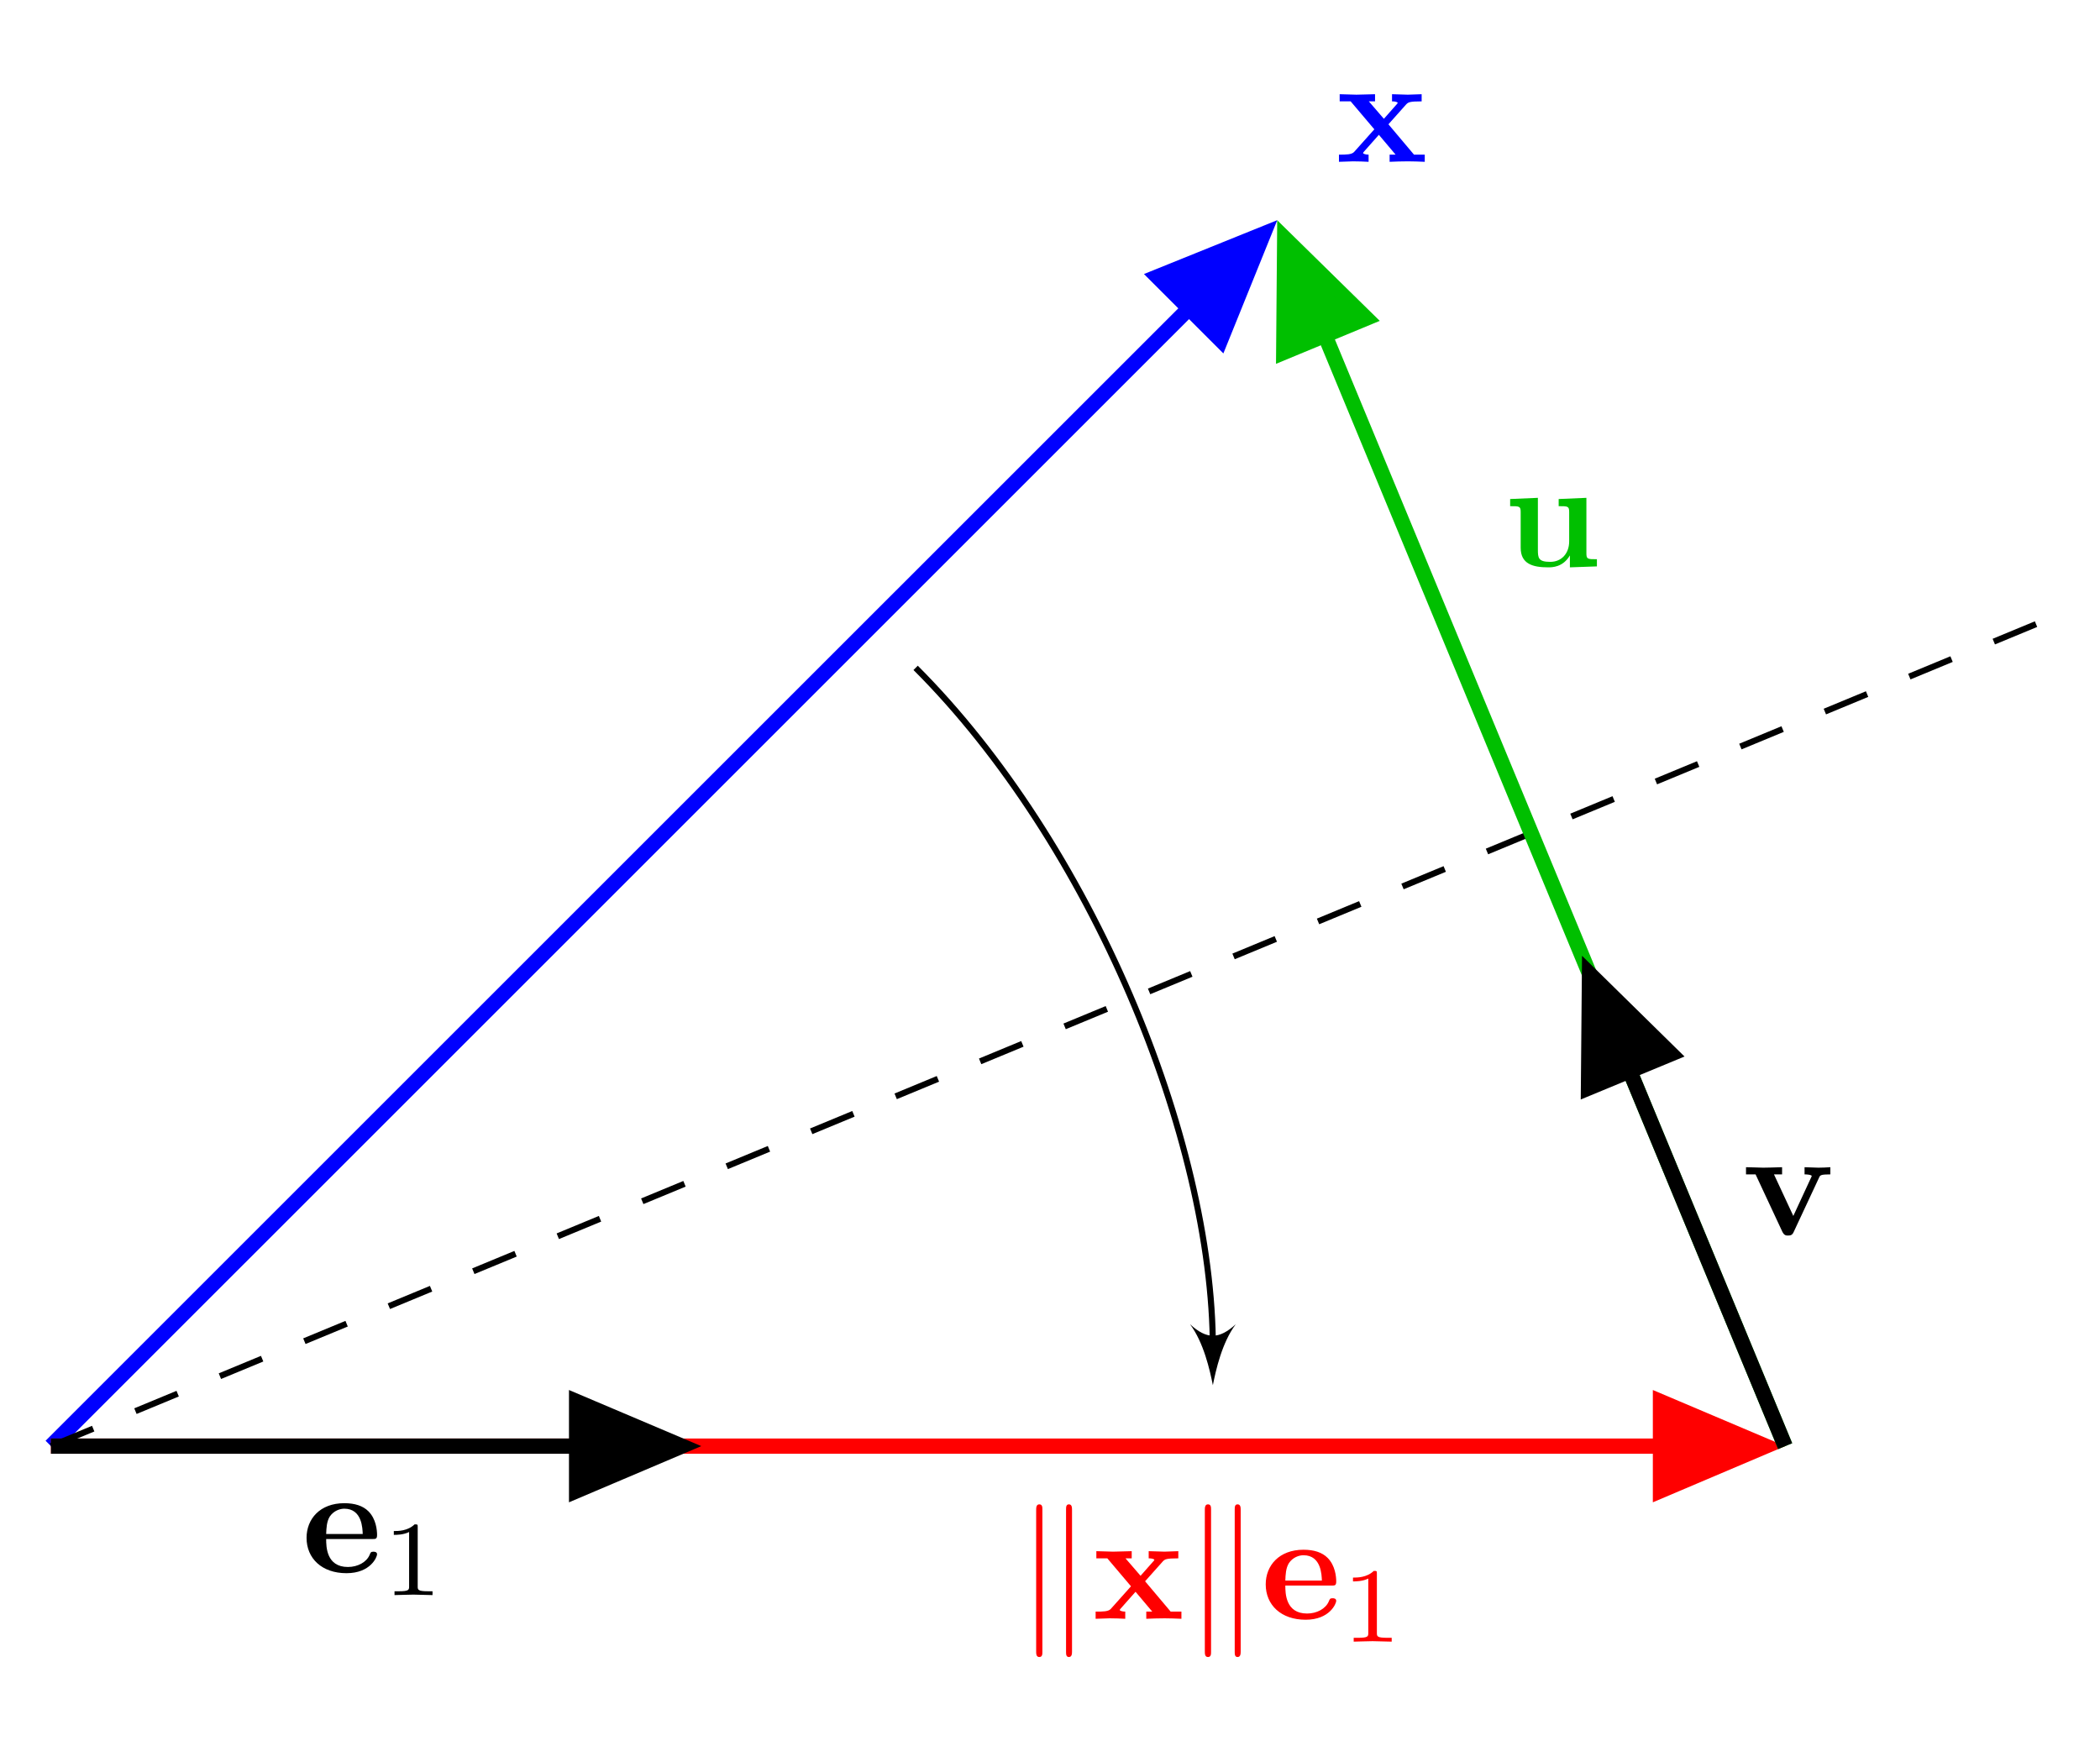
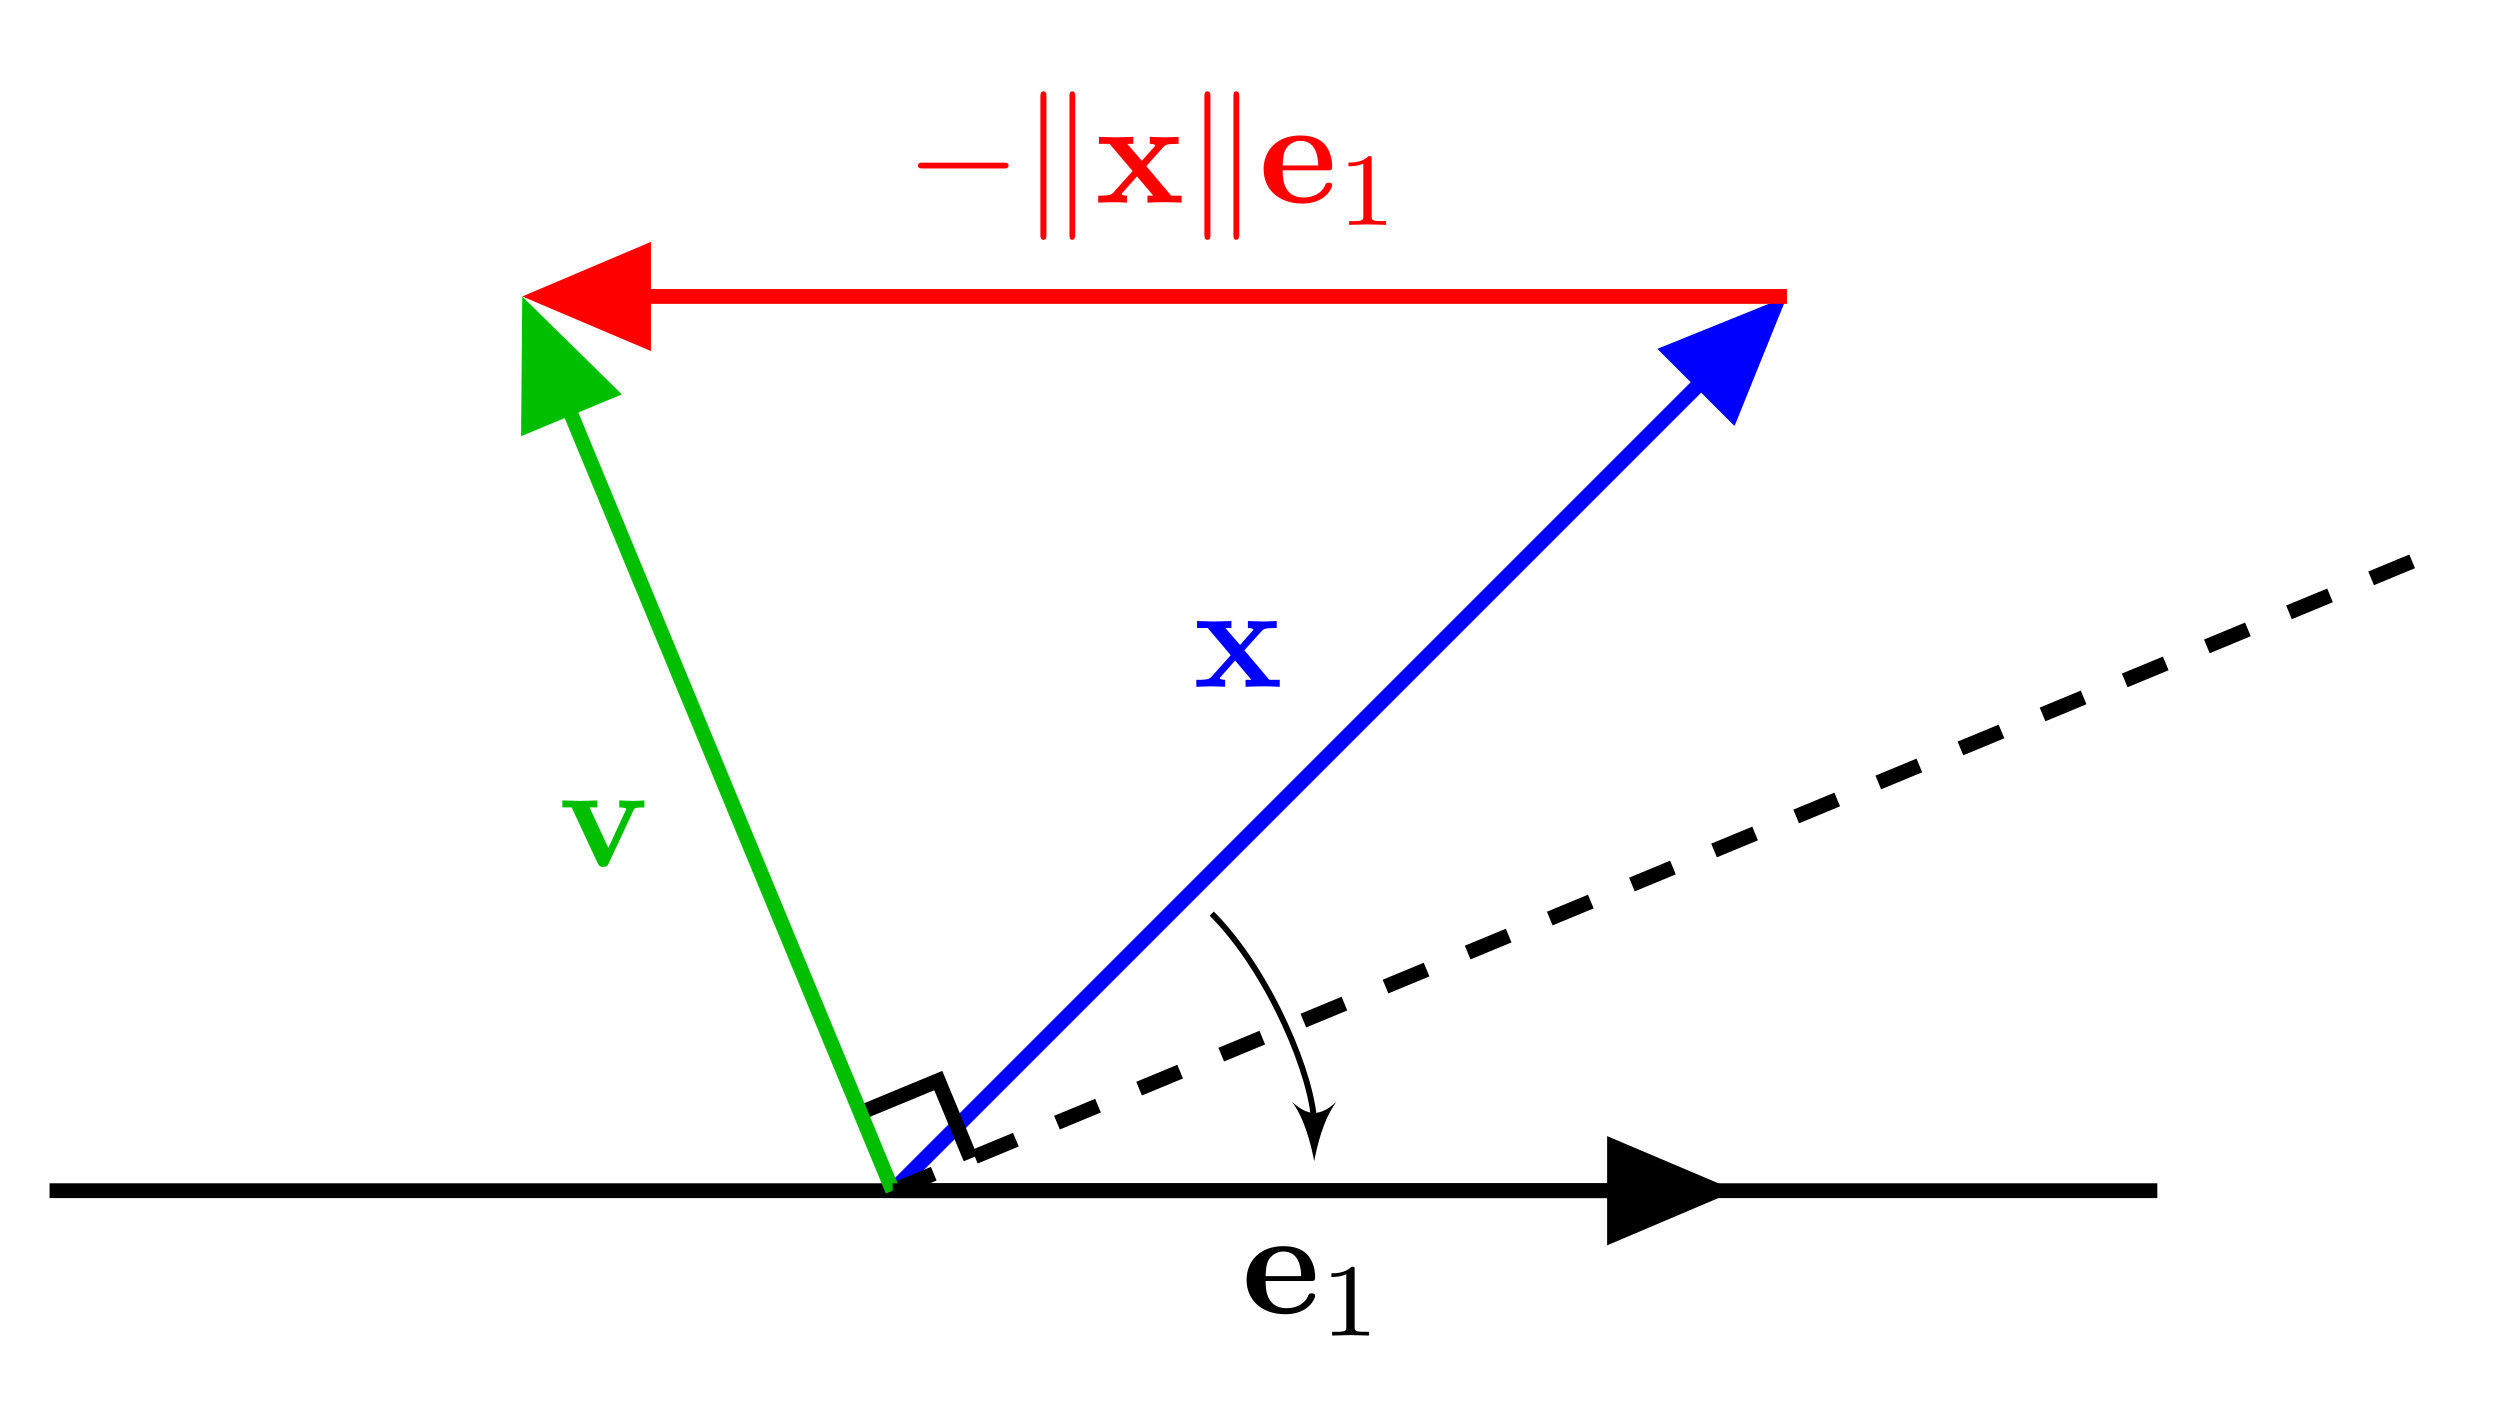
- <svg xmlns="http://www.w3.org/2000/svg" xmlns:xlink="http://www.w3.org/1999/xlink" width="137.305pt" height="114.511pt" viewBox="0 0 137.305 114.511" version="1.1">
+ <svg xmlns="http://www.w3.org/2000/svg" xmlns:xlink="http://www.w3.org/1999/xlink" width="168.109" height="95.961" viewBox="0 0 168.109 95.961">
  <defs>
    <g>
-       <symbol overflow="visible" id="glyph0-0">
-         <path style="stroke:none;" d="" />
-       </symbol>
-       <symbol overflow="visible" id="glyph0-1">
-         <path style="stroke:none;" d="M 3.453 -2.453 L 4.609 -3.75 C 4.75 -3.891 4.812 -3.953 5.625 -3.953 L 5.625 -4.422 C 5.281 -4.406 4.766 -4.391 4.719 -4.391 C 4.469 -4.391 3.969 -4.422 3.688 -4.422 L 3.688 -3.953 C 3.828 -3.953 3.953 -3.938 4.062 -3.875 C 4.031 -3.812 4.031 -3.781 3.984 -3.75 L 3.156 -2.812 L 2.172 -3.953 L 2.578 -3.953 L 2.578 -4.422 C 2.312 -4.422 1.688 -4.391 1.359 -4.391 C 1.047 -4.391 0.594 -4.422 0.266 -4.422 L 0.266 -3.953 L 0.984 -3.953 L 2.531 -2.125 L 1.219 -0.656 C 1.062 -0.469 0.703 -0.469 0.219 -0.469 L 0.219 0 C 0.562 -0.016 1.094 -0.031 1.141 -0.031 C 1.391 -0.031 1.969 -0.016 2.156 0 L 2.156 -0.469 C 1.984 -0.469 1.797 -0.516 1.797 -0.578 C 1.797 -0.594 1.797 -0.594 1.859 -0.672 L 2.828 -1.766 L 3.922 -0.469 L 3.531 -0.469 L 3.531 0 C 3.797 -0.016 4.406 -0.031 4.734 -0.031 C 5.047 -0.031 5.5 -0.016 5.828 0 L 5.828 -0.469 L 5.125 -0.469 Z M 3.453 -2.453 " />
-       </symbol>
-       <symbol overflow="visible" id="glyph0-2">
-         <path style="stroke:none;" d="M 4.609 -2.172 C 4.828 -2.172 4.922 -2.172 4.922 -2.438 C 4.922 -2.75 4.859 -3.484 4.359 -3.984 C 4 -4.344 3.469 -4.516 2.781 -4.516 C 1.188 -4.516 0.312 -3.484 0.312 -2.25 C 0.312 -0.906 1.312 0.062 2.922 0.062 C 4.5 0.062 4.922 -1 4.922 -1.172 C 4.922 -1.344 4.734 -1.344 4.688 -1.344 C 4.516 -1.344 4.5 -1.297 4.438 -1.141 C 4.234 -0.656 3.656 -0.344 3.016 -0.344 C 1.609 -0.344 1.594 -1.672 1.594 -2.172 Z M 1.594 -2.5 C 1.609 -2.891 1.625 -3.312 1.828 -3.641 C 2.094 -4.031 2.5 -4.156 2.781 -4.156 C 3.953 -4.156 3.969 -2.844 3.984 -2.5 Z M 1.594 -2.5 " />
-       </symbol>
-       <symbol overflow="visible" id="glyph0-3">
-         <path style="stroke:none;" d="M 4.359 -0.719 L 4.359 0.062 L 6.125 0 L 6.125 -0.469 C 5.516 -0.469 5.438 -0.469 5.438 -0.859 L 5.438 -4.484 L 3.625 -4.406 L 3.625 -3.938 C 4.234 -3.938 4.312 -3.938 4.312 -3.547 L 4.312 -1.641 C 4.312 -0.828 3.797 -0.297 3.078 -0.297 C 2.297 -0.297 2.266 -0.547 2.266 -1.094 L 2.266 -4.484 L 0.453 -4.406 L 0.453 -3.938 C 1.062 -3.938 1.141 -3.938 1.141 -3.547 L 1.141 -1.219 C 1.141 -0.156 1.938 0.062 2.938 0.062 C 3.188 0.062 3.906 0.062 4.359 -0.719 Z M 4.359 -0.719 " />
-       </symbol>
-       <symbol overflow="visible" id="glyph0-4">
-         <path style="stroke:none;" d="M 5.047 -3.75 C 5.109 -3.891 5.141 -3.953 5.781 -3.953 L 5.781 -4.422 C 5.531 -4.406 5.25 -4.391 5 -4.391 C 4.75 -4.391 4.297 -4.422 4.094 -4.422 L 4.094 -3.953 C 4.281 -3.953 4.562 -3.922 4.562 -3.844 C 4.562 -3.844 4.562 -3.812 4.516 -3.734 L 3.359 -1.234 L 2.094 -3.953 L 2.625 -3.953 L 2.625 -4.422 C 2.297 -4.406 1.406 -4.391 1.391 -4.391 C 1.109 -4.391 0.672 -4.422 0.266 -4.422 L 0.266 -3.953 L 0.891 -3.953 L 2.641 -0.203 C 2.766 0.047 2.891 0.047 3.016 0.047 C 3.188 0.047 3.297 0.016 3.391 -0.203 Z M 5.047 -3.75 " />
-       </symbol>
-       <symbol overflow="visible" id="glyph1-0">
-         <path style="stroke:none;" d="" />
-       </symbol>
-       <symbol overflow="visible" id="glyph1-1">
-         <path style="stroke:none;" d="M 1.719 -7.141 C 1.719 -7.297 1.719 -7.484 1.516 -7.484 C 1.312 -7.484 1.312 -7.25 1.312 -7.109 L 1.312 2.125 C 1.312 2.281 1.312 2.5 1.516 2.5 C 1.719 2.5 1.719 2.312 1.719 2.156 Z M 3.656 -7.109 C 3.656 -7.266 3.656 -7.484 3.453 -7.484 C 3.266 -7.484 3.266 -7.297 3.266 -7.141 L 3.266 2.156 C 3.266 2.312 3.266 2.5 3.453 2.5 C 3.656 2.5 3.656 2.266 3.656 2.125 Z M 3.656 -7.109 " />
-       </symbol>
-       <symbol overflow="visible" id="glyph2-0">
-         <path style="stroke:none;" d="" />
-       </symbol>
-       <symbol overflow="visible" id="glyph2-1">
-         <path style="stroke:none;" d="M 2.328 -4.438 C 2.328 -4.625 2.328 -4.625 2.125 -4.625 C 1.672 -4.188 1.047 -4.188 0.766 -4.188 L 0.766 -3.938 C 0.922 -3.938 1.391 -3.938 1.766 -4.125 L 1.766 -0.578 C 1.766 -0.344 1.766 -0.25 1.078 -0.25 L 0.812 -0.25 L 0.812 0 C 0.938 0 1.797 -0.031 2.047 -0.031 C 2.266 -0.031 3.141 0 3.297 0 L 3.297 -0.25 L 3.031 -0.25 C 2.328 -0.25 2.328 -0.344 2.328 -0.578 Z M 2.328 -4.438 " />
-       </symbol>
+       <g id="glyph-0-0">
+         <path d="M 3.453 -2.453 L 4.609 -3.75 C 4.75 -3.891 4.812 -3.953 5.625 -3.953 L 5.625 -4.422 C 5.281 -4.406 4.766 -4.391 4.719 -4.391 C 4.469 -4.391 3.969 -4.422 3.688 -4.422 L 3.688 -3.953 C 3.828 -3.953 3.953 -3.938 4.062 -3.875 C 4.031 -3.812 4.031 -3.781 3.984 -3.75 L 3.156 -2.812 L 2.172 -3.953 L 2.578 -3.953 L 2.578 -4.422 C 2.312 -4.422 1.688 -4.391 1.359 -4.391 C 1.047 -4.391 0.594 -4.422 0.266 -4.422 L 0.266 -3.953 L 0.984 -3.953 L 2.531 -2.125 L 1.219 -0.656 C 1.062 -0.469 0.703 -0.469 0.219 -0.469 L 0.219 0 C 0.562 -0.016 1.094 -0.031 1.141 -0.031 C 1.391 -0.031 1.969 -0.016 2.156 0 L 2.156 -0.469 C 1.984 -0.469 1.797 -0.516 1.797 -0.578 C 1.797 -0.594 1.797 -0.594 1.859 -0.672 L 2.828 -1.766 L 3.922 -0.469 L 3.531 -0.469 L 3.531 0 C 3.797 -0.016 4.406 -0.031 4.734 -0.031 C 5.047 -0.031 5.5 -0.016 5.828 0 L 5.828 -0.469 L 5.125 -0.469 Z M 3.453 -2.453 " />
+       </g>
+       <g id="glyph-0-1">
+         <path d="M 4.609 -2.172 C 4.828 -2.172 4.922 -2.172 4.922 -2.438 C 4.922 -2.75 4.859 -3.484 4.359 -3.984 C 4 -4.344 3.469 -4.516 2.781 -4.516 C 1.188 -4.516 0.312 -3.484 0.312 -2.25 C 0.312 -0.906 1.312 0.062 2.922 0.062 C 4.5 0.062 4.922 -1 4.922 -1.172 C 4.922 -1.344 4.734 -1.344 4.688 -1.344 C 4.516 -1.344 4.5 -1.297 4.438 -1.141 C 4.234 -0.656 3.656 -0.344 3.016 -0.344 C 1.609 -0.344 1.594 -1.672 1.594 -2.172 Z M 1.594 -2.5 C 1.609 -2.891 1.625 -3.312 1.828 -3.641 C 2.094 -4.031 2.5 -4.156 2.781 -4.156 C 3.953 -4.156 3.969 -2.844 3.984 -2.5 Z M 1.594 -2.5 " />
+       </g>
+       <g id="glyph-0-2">
+         <path d="M 5.047 -3.75 C 5.109 -3.891 5.141 -3.953 5.781 -3.953 L 5.781 -4.422 C 5.531 -4.406 5.25 -4.391 5 -4.391 C 4.75 -4.391 4.297 -4.422 4.094 -4.422 L 4.094 -3.953 C 4.281 -3.953 4.562 -3.922 4.562 -3.844 C 4.562 -3.844 4.562 -3.812 4.516 -3.734 L 3.359 -1.234 L 2.094 -3.953 L 2.625 -3.953 L 2.625 -4.422 C 2.297 -4.406 1.406 -4.391 1.391 -4.391 C 1.109 -4.391 0.672 -4.422 0.266 -4.422 L 0.266 -3.953 L 0.891 -3.953 L 2.641 -0.203 C 2.766 0.047 2.891 0.047 3.016 0.047 C 3.188 0.047 3.297 0.016 3.391 -0.203 Z M 5.047 -3.75 " />
+       </g>
+       <g id="glyph-1-0">
+         <path d="M 6.562 -2.297 C 6.734 -2.297 6.922 -2.297 6.922 -2.5 C 6.922 -2.688 6.734 -2.688 6.562 -2.688 L 1.172 -2.688 C 1 -2.688 0.828 -2.688 0.828 -2.5 C 0.828 -2.297 1 -2.297 1.172 -2.297 Z M 6.562 -2.297 " />
+       </g>
+       <g id="glyph-1-1">
+         <path d="M 1.719 -7.141 C 1.719 -7.297 1.719 -7.484 1.516 -7.484 C 1.312 -7.484 1.312 -7.25 1.312 -7.109 L 1.312 2.125 C 1.312 2.281 1.312 2.5 1.516 2.5 C 1.719 2.5 1.719 2.312 1.719 2.156 Z M 3.656 -7.109 C 3.656 -7.266 3.656 -7.484 3.453 -7.484 C 3.266 -7.484 3.266 -7.297 3.266 -7.141 L 3.266 2.156 C 3.266 2.312 3.266 2.5 3.453 2.5 C 3.656 2.5 3.656 2.266 3.656 2.125 Z M 3.656 -7.109 " />
+       </g>
+       <g id="glyph-2-0">
+         <path d="M 2.328 -4.438 C 2.328 -4.625 2.328 -4.625 2.125 -4.625 C 1.672 -4.188 1.047 -4.188 0.766 -4.188 L 0.766 -3.938 C 0.922 -3.938 1.391 -3.938 1.766 -4.125 L 1.766 -0.578 C 1.766 -0.344 1.766 -0.25 1.078 -0.25 L 0.812 -0.25 L 0.812 0 C 0.938 0 1.797 -0.031 2.047 -0.031 C 2.266 -0.031 3.141 0 3.297 0 L 3.297 -0.25 L 3.031 -0.25 C 2.328 -0.25 2.328 -0.344 2.328 -0.578 Z M 2.328 -4.438 " />
+       </g>
    </g>
-     <clipPath id="clip1">
-       <path d="M 0 34 L 137.305 34 L 137.305 101 L 0 101 Z M 0 34 " />
+     <clipPath id="clip-0">
+       <path clip-rule="nonzero" d="M 45 22 L 168.109 22 L 168.109 95 L 45 95 Z M 45 22 " />
+     </clipPath>
+     <clipPath id="clip-1">
+       <path clip-rule="nonzero" d="M 94 63 L 130 63 L 130 95.961 L 94 95.961 Z M 94 63 " />
    </clipPath>
  </defs>
-   <g id="surface1">
-     <path style="fill:none;stroke-width:0.996;stroke-linecap:butt;stroke-linejoin:miter;stroke:rgb(0%,0%,100%);stroke-opacity:1;stroke-miterlimit:10;" d="M -0.001 0.002 L 79.011 79.01 " transform="matrix(1,0,0,-1,3.333,94.576)" />
-     <path style="fill-rule:nonzero;fill:rgb(0%,0%,100%);fill-opacity:1;stroke-width:0.996;stroke-linecap:butt;stroke-linejoin:miter;stroke:rgb(0%,0%,100%);stroke-opacity:1;stroke-miterlimit:10;" d="M -6.506 2.919 L 0.374 -0.001 L -6.506 -2.92 Z M -6.506 2.919 " transform="matrix(0.7071,-0.7071,-0.7071,-0.7071,82.34406,15.56494)" />
-     <g style="fill:rgb(0%,0%,100%);fill-opacity:1;">
-       <use xlink:href="#glyph0-1" x="87.327" y="10.582" />
-     </g>
-     <path style="fill:none;stroke-width:0.996;stroke-linecap:butt;stroke-linejoin:miter;stroke:rgb(100%,0%,0%);stroke-opacity:1;stroke-miterlimit:10;" d="M -0.001 0.002 L 111.737 0.002 " transform="matrix(1,0,0,-1,3.333,94.576)" />
-     <path style="fill-rule:nonzero;fill:rgb(100%,0%,0%);fill-opacity:1;stroke-width:0.996;stroke-linecap:butt;stroke-linejoin:miter;stroke:rgb(100%,0%,0%);stroke-opacity:1;stroke-miterlimit:10;" d="M -6.505 2.92 L 0.374 0.002 L -6.505 -2.92 Z M -6.505 2.92 " transform="matrix(1,0,0,-1,115.0714,94.576)" />
-     <g style="fill:rgb(100%,0%,0%);fill-opacity:1;">
-       <use xlink:href="#glyph1-1" x="66.436" y="105.866" />
-     </g>
-     <g style="fill:rgb(100%,0%,0%);fill-opacity:1;">
-       <use xlink:href="#glyph0-1" x="71.417" y="105.866" />
-     </g>
-     <g style="fill:rgb(100%,0%,0%);fill-opacity:1;">
-       <use xlink:href="#glyph1-1" x="77.464" y="105.866" />
-     </g>
-     <g style="fill:rgb(100%,0%,0%);fill-opacity:1;">
-       <use xlink:href="#glyph0-2" x="82.445" y="105.866" />
-     </g>
-     <g style="fill:rgb(100%,0%,0%);fill-opacity:1;">
-       <use xlink:href="#glyph2-1" x="87.697" y="107.36" />
-     </g>
-     <g clip-path="url(#clip1)" clip-rule="nonzero">
-       <path style="fill:none;stroke-width:0.399;stroke-linecap:butt;stroke-linejoin:miter;stroke:rgb(0%,0%,0%);stroke-opacity:1;stroke-dasharray:2.989,2.989;stroke-miterlimit:10;" d="M -0.001 0.002 L 130.94 54.236 " transform="matrix(1,0,0,-1,3.333,94.576)" />
-     </g>
-     <path style="fill:none;stroke-width:0.996;stroke-linecap:butt;stroke-linejoin:miter;stroke:rgb(0%,75%,0%);stroke-opacity:1;stroke-miterlimit:10;" d="M 113.386 0.002 L 80.808 78.654 " transform="matrix(1,0,0,-1,3.333,94.576)" />
-     <path style="fill-rule:nonzero;fill:rgb(0%,75%,0%);fill-opacity:1;stroke-width:0.996;stroke-linecap:butt;stroke-linejoin:miter;stroke:rgb(0%,75%,0%);stroke-opacity:1;stroke-miterlimit:10;" d="M -6.503 2.918 L 0.373 0.002 L -6.503 -2.921 Z M -6.503 2.918 " transform="matrix(-0.38266,-0.92383,-0.92383,0.38266,84.1409,15.92228)" />
-     <g style="fill:rgb(0%,75%,0%);fill-opacity:1;">
-       <use xlink:href="#glyph0-3" x="98.286" y="37.041" />
-     </g>
-     <path style="fill:none;stroke-width:0.996;stroke-linecap:butt;stroke-linejoin:miter;stroke:rgb(0%,0%,0%);stroke-opacity:1;stroke-miterlimit:10;" d="M -0.001 0.002 L 40.87 0.002 " transform="matrix(1,0,0,-1,3.333,94.576)" />
-     <path style="fill-rule:nonzero;fill:rgb(0%,0%,0%);fill-opacity:1;stroke-width:0.996;stroke-linecap:butt;stroke-linejoin:miter;stroke:rgb(0%,0%,0%);stroke-opacity:1;stroke-miterlimit:10;" d="M -6.505 2.92 L 0.374 0.002 L -6.505 -2.92 Z M -6.505 2.92 " transform="matrix(1,0,0,-1,44.20437,94.576)" />
-     <g style="fill:rgb(0%,0%,0%);fill-opacity:1;">
-       <use xlink:href="#glyph0-2" x="19.732" y="102.822" />
-     </g>
-     <g style="fill:rgb(0%,0%,0%);fill-opacity:1;">
-       <use xlink:href="#glyph2-1" x="24.983" y="104.316" />
-     </g>
-     <path style="fill:none;stroke-width:0.996;stroke-linecap:butt;stroke-linejoin:miter;stroke:rgb(0%,0%,0%);stroke-opacity:1;stroke-miterlimit:10;" d="M 113.386 0.002 L 100.733 30.549 " transform="matrix(1,0,0,-1,3.333,94.576)" />
-     <path style="fill-rule:nonzero;fill:rgb(0%,0%,0%);fill-opacity:1;stroke-width:0.996;stroke-linecap:butt;stroke-linejoin:miter;stroke:rgb(0%,0%,0%);stroke-opacity:1;stroke-miterlimit:10;" d="M -6.506 2.92 L 0.373 -0.001 L -6.506 -2.92 Z M -6.506 2.92 " transform="matrix(-0.38266,-0.92383,-0.92383,0.38266,104.0673,64.02896)" />
-     <g style="fill:rgb(0%,0%,0%);fill-opacity:1;">
-       <use xlink:href="#glyph0-4" x="113.894" y="80.755" />
-     </g>
-     <path style="fill:none;stroke-width:0.399;stroke-linecap:butt;stroke-linejoin:miter;stroke:rgb(0%,0%,0%);stroke-opacity:1;stroke-miterlimit:10;" d="M 56.534 50.9 C 67.964 39.474 75.968 20.142 75.968 6.377 " transform="matrix(1,0,0,-1,3.333,94.576)" />
-     <path style=" stroke:none;fill-rule:nonzero;fill:rgb(0%,0%,0%);fill-opacity:1;" d="M 79.301 90.59 C 79.5 89.594 79.898 87.801 80.797 86.605 C 79.699 87.602 78.902 87.602 77.809 86.605 C 78.703 87.801 79.102 89.594 79.301 90.59 Z M 79.301 90.59 " />
+   <path fill="none" stroke-width="0.996" stroke-linecap="butt" stroke-linejoin="miter" stroke="rgb(0%, 0%, 100%)" stroke-opacity="1" stroke-miterlimit="10" d="M 0.001 0.001 L 58.966 58.965 " transform="matrix(1, 0, 0, -1, 60.026, 80.067)" />
+   <path fill-rule="nonzero" fill="rgb(0%, 0%, 100%)" fill-opacity="1" stroke-width="0.996" stroke-linecap="butt" stroke-linejoin="miter" stroke="rgb(0%, 0%, 100%)" stroke-opacity="1" stroke-miterlimit="10" d="M -6.506 2.919 L 0.374 -0.001 L -6.506 -2.92 Z M -6.506 2.919 " transform="matrix(0.7071, -0.7071, -0.7071, -0.7071, 118.9928, 21.10019)" />
+   <g fill="rgb(0%, 0%, 100%)" fill-opacity="1">
+     <use xlink:href="#glyph-0-0" x="80.227" y="46.183" />
  </g>
+   <path fill="none" stroke-width="0.996" stroke-linecap="butt" stroke-linejoin="miter" stroke="rgb(100%, 0%, 0%)" stroke-opacity="1" stroke-miterlimit="10" d="M 60.134 60.133 L -23.26 60.133 " transform="matrix(1, 0, 0, -1, 60.026, 80.067)" />
+   <path fill-rule="nonzero" fill="rgb(100%, 0%, 0%)" fill-opacity="1" stroke-width="0.996" stroke-linecap="butt" stroke-linejoin="miter" stroke="rgb(100%, 0%, 0%)" stroke-opacity="1" stroke-miterlimit="10" d="M -6.506 2.921 L 0.373 -0.001 L -6.506 -2.919 Z M -6.506 2.921 " transform="matrix(-1, 0, 0, 1, 36.76713, 19.9343)" />
+   <g fill="rgb(100%, 0%, 0%)" fill-opacity="1">
+     <use xlink:href="#glyph-1-0" x="60.899" y="13.626" />
+     <use xlink:href="#glyph-1-1" x="68.648" y="13.626" />
+   </g>
+   <g fill="rgb(100%, 0%, 0%)" fill-opacity="1">
+     <use xlink:href="#glyph-0-0" x="73.629" y="13.626" />
+   </g>
+   <g fill="rgb(100%, 0%, 0%)" fill-opacity="1">
+     <use xlink:href="#glyph-1-1" x="79.675" y="13.626" />
+   </g>
+   <g fill="rgb(100%, 0%, 0%)" fill-opacity="1">
+     <use xlink:href="#glyph-0-1" x="84.657" y="13.626" />
+   </g>
+   <g fill="rgb(100%, 0%, 0%)" fill-opacity="1">
+     <use xlink:href="#glyph-2-0" x="89.908" y="15.121" />
+   </g>
+   <path fill="none" stroke-width="0.996" stroke-linecap="butt" stroke-linejoin="miter" stroke="rgb(0%, 0%, 0%)" stroke-opacity="1" stroke-miterlimit="10" d="M -56.694 0.001 L 85.04 0.001 " transform="matrix(1, 0, 0, -1, 60.026, 80.067)" />
+   <g clip-path="url(#clip-0)">
+     <path fill="none" stroke-width="0.996" stroke-linecap="butt" stroke-linejoin="miter" stroke="rgb(0%, 0%, 0%)" stroke-opacity="1" stroke-dasharray="2.989 2.989" stroke-miterlimit="10" d="M 0.001 0.001 L 104.751 43.387 " transform="matrix(1, 0, 0, -1, 60.026, 80.067)" />
+   </g>
+   <path fill="none" stroke-width="0.996" stroke-linecap="butt" stroke-linejoin="miter" stroke="rgb(0%, 0%, 0%)" stroke-opacity="1" stroke-miterlimit="10" d="M 5.236 2.169 L 3.068 7.407 L -2.171 5.239 " transform="matrix(1, 0, 0, -1, 60.026, 80.067)" />
+   <path fill="none" stroke-width="0.996" stroke-linecap="butt" stroke-linejoin="miter" stroke="rgb(0%, 75%, 0%)" stroke-opacity="1" stroke-miterlimit="10" d="M 0.001 0.001 L -24.276 58.61 " transform="matrix(1, 0, 0, -1, 60.026, 80.067)" />
+   <path fill-rule="nonzero" fill="rgb(0%, 75%, 0%)" fill-opacity="1" stroke-width="0.996" stroke-linecap="butt" stroke-linejoin="miter" stroke="rgb(0%, 75%, 0%)" stroke-opacity="1" stroke-miterlimit="10" d="M -6.504 2.917 L 0.373 0.001 L -6.502 -2.919 Z M -6.504 2.917 " transform="matrix(-0.38266, -0.92383, -0.92383, 0.38266, 35.74924, 21.45753)" />
+   <g fill="rgb(0%, 75%, 0%)" fill-opacity="1">
+     <use xlink:href="#glyph-0-2" x="37.548" y="58.246" />
+   </g>
+   <path fill="none" stroke-width="0.996" stroke-linecap="butt" stroke-linejoin="miter" stroke="rgb(0%, 0%, 0%)" stroke-opacity="1" stroke-miterlimit="10" d="M 0.001 0.001 L 55.044 0.001 " transform="matrix(1, 0, 0, -1, 60.026, 80.067)" />
+   <path fill-rule="nonzero" fill="rgb(0%, 0%, 0%)" fill-opacity="1" d="M 108.566 77.148 L 115.445 80.066 L 108.566 82.988 Z M 108.566 77.148 " />
+   <g clip-path="url(#clip-1)">
+     <path fill="none" stroke-width="0.996" stroke-linecap="butt" stroke-linejoin="miter" stroke="rgb(0%, 0%, 0%)" stroke-opacity="1" stroke-miterlimit="10" d="M -6.504 2.919 L 0.375 0.001 L -6.504 -2.921 Z M -6.504 2.919 " transform="matrix(1, 0, 0, -1, 115.0708, 80.067)" />
+   </g>
+   <g fill="rgb(0%, 0%, 0%)" fill-opacity="1">
+     <use xlink:href="#glyph-0-1" x="83.512" y="88.312" />
+   </g>
+   <g fill="rgb(0%, 0%, 0%)" fill-opacity="1">
+     <use xlink:href="#glyph-2-0" x="88.763" y="89.807" />
+   </g>
+   <path fill="none" stroke-width="0.399" stroke-linecap="butt" stroke-linejoin="miter" stroke="rgb(0%, 0%, 0%)" stroke-opacity="1" stroke-miterlimit="10" d="M 21.454 18.633 C 25.361 14.731 28.345 7.516 28.345 4.383 " transform="matrix(1, 0, 0, -1, 60.026, 80.067)" />
+   <path fill-rule="nonzero" fill="rgb(0%, 0%, 0%)" fill-opacity="1" d="M 88.371 78.074 C 88.57 77.078 88.969 75.285 89.867 74.09 C 88.77 75.086 87.973 75.086 86.879 74.09 C 87.773 75.285 88.172 77.078 88.371 78.074 Z M 88.371 78.074 " />
</svg>
